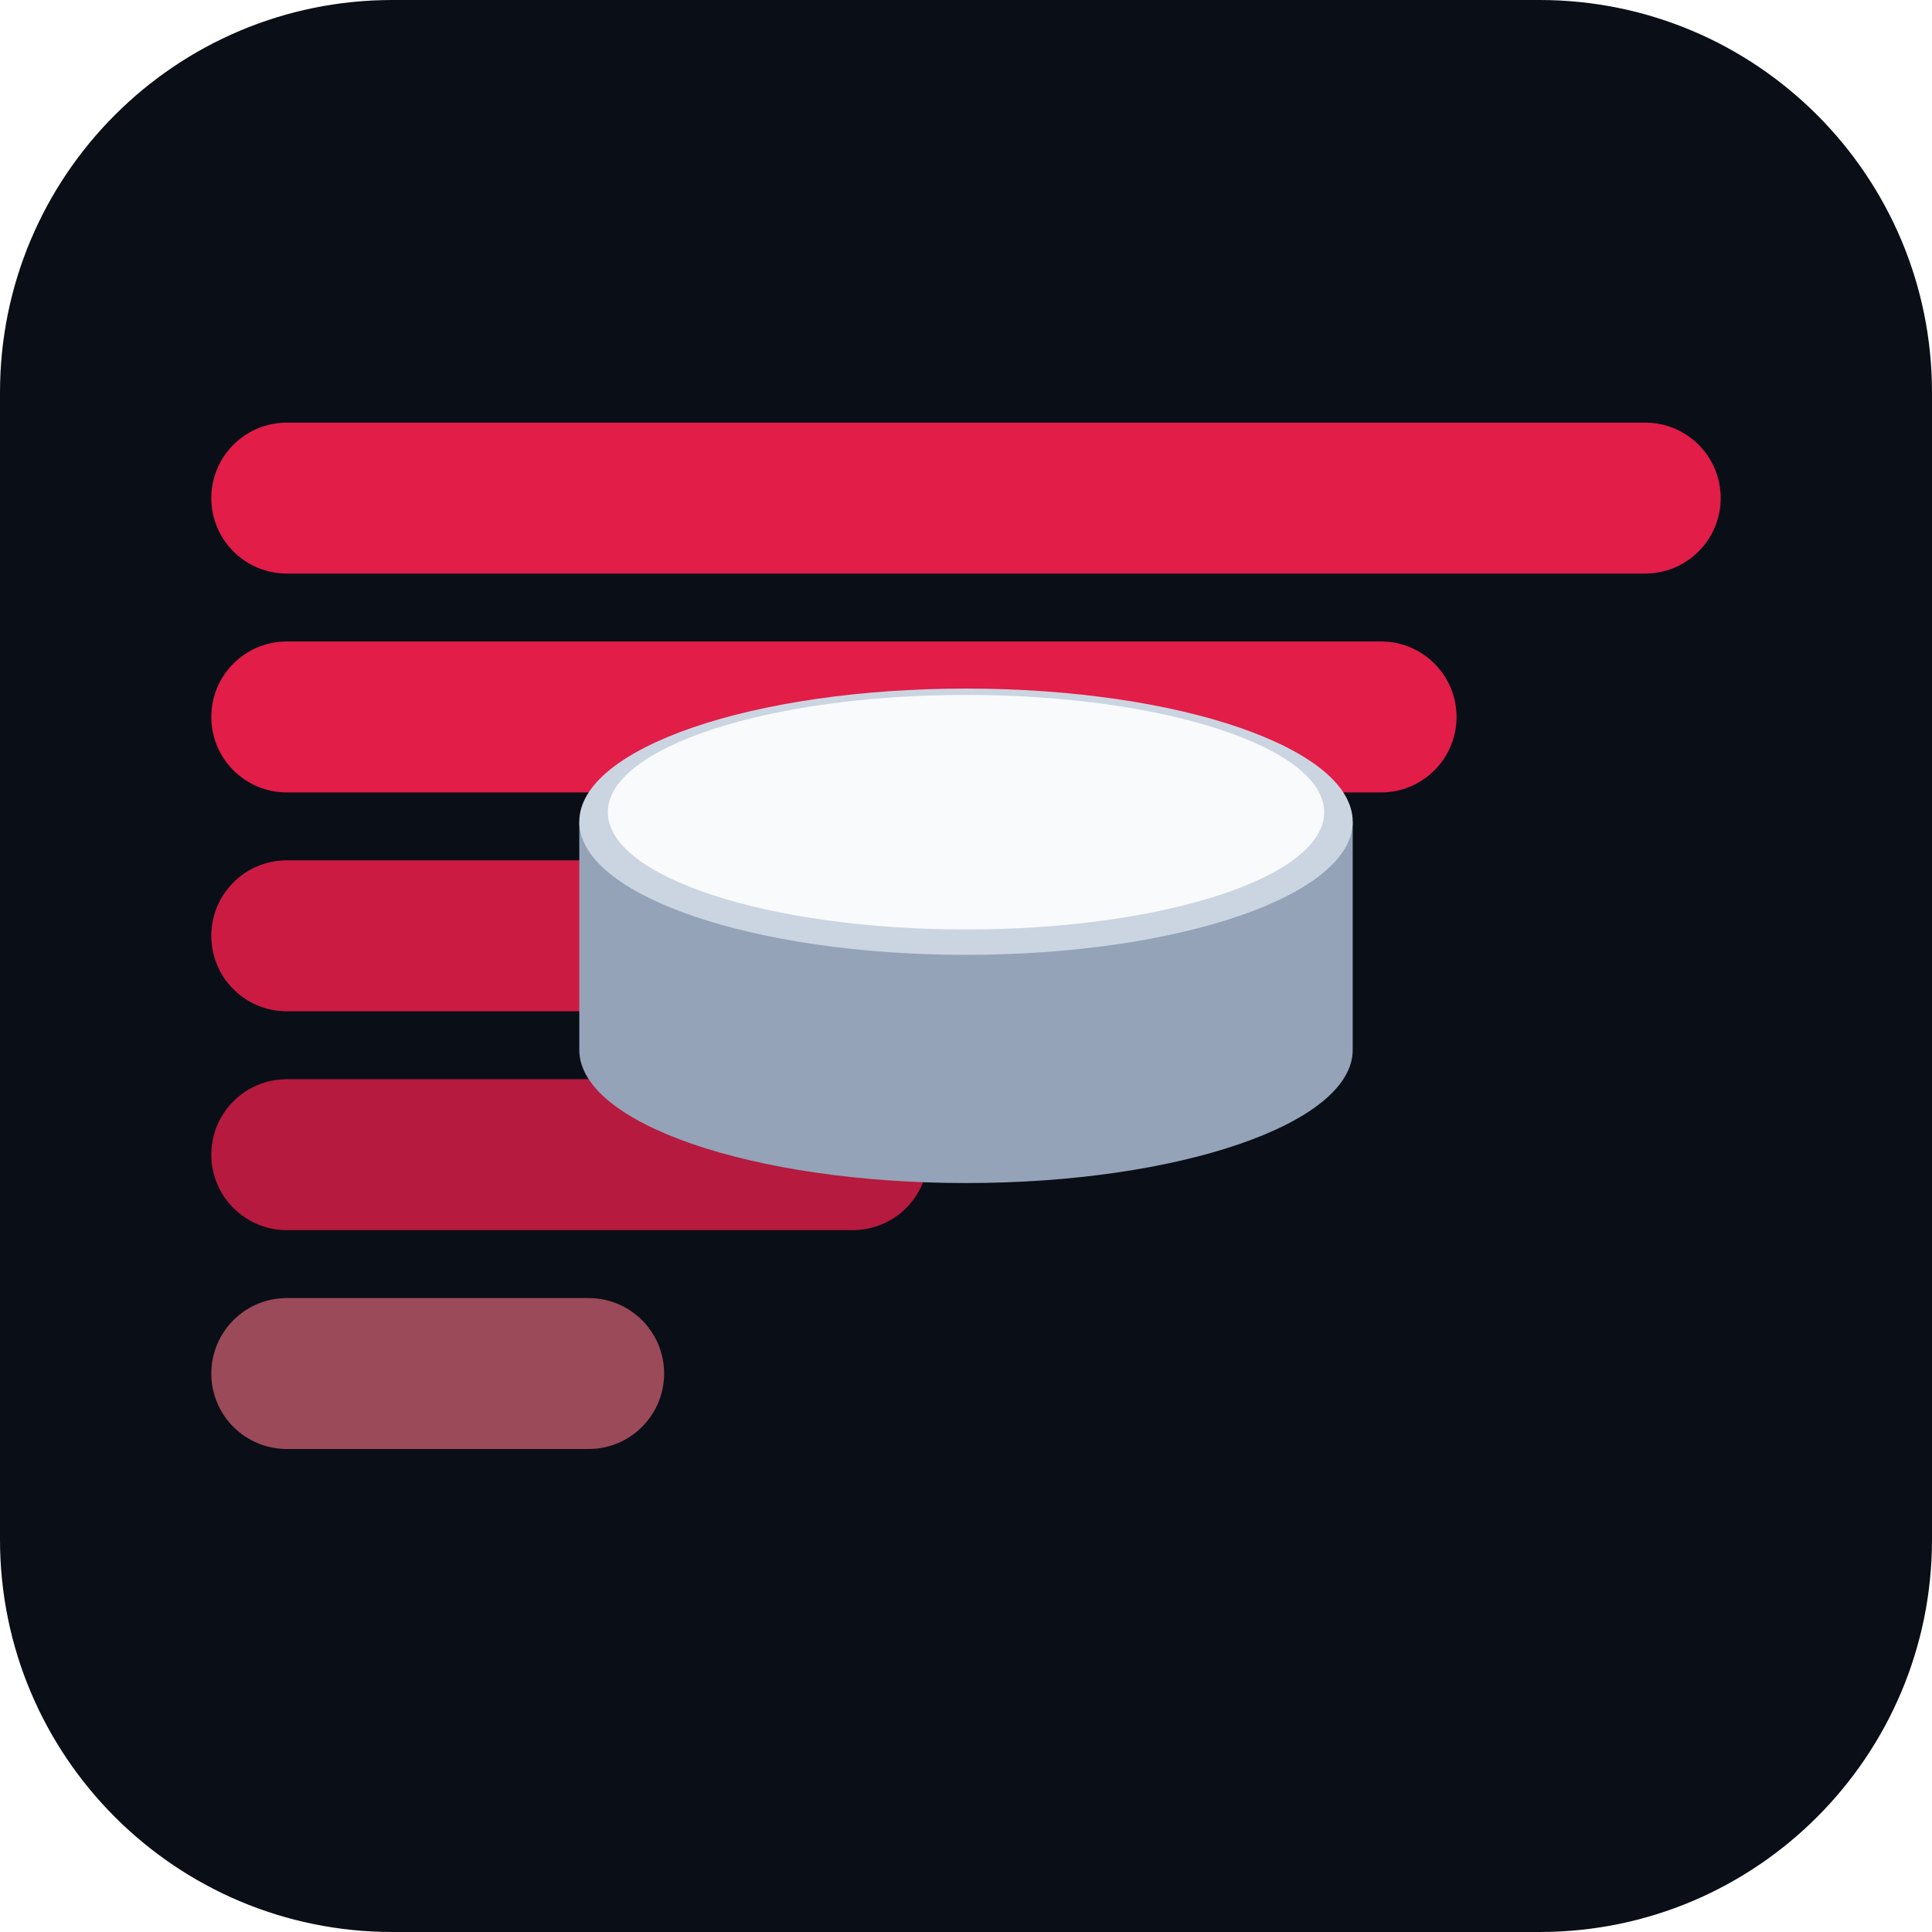
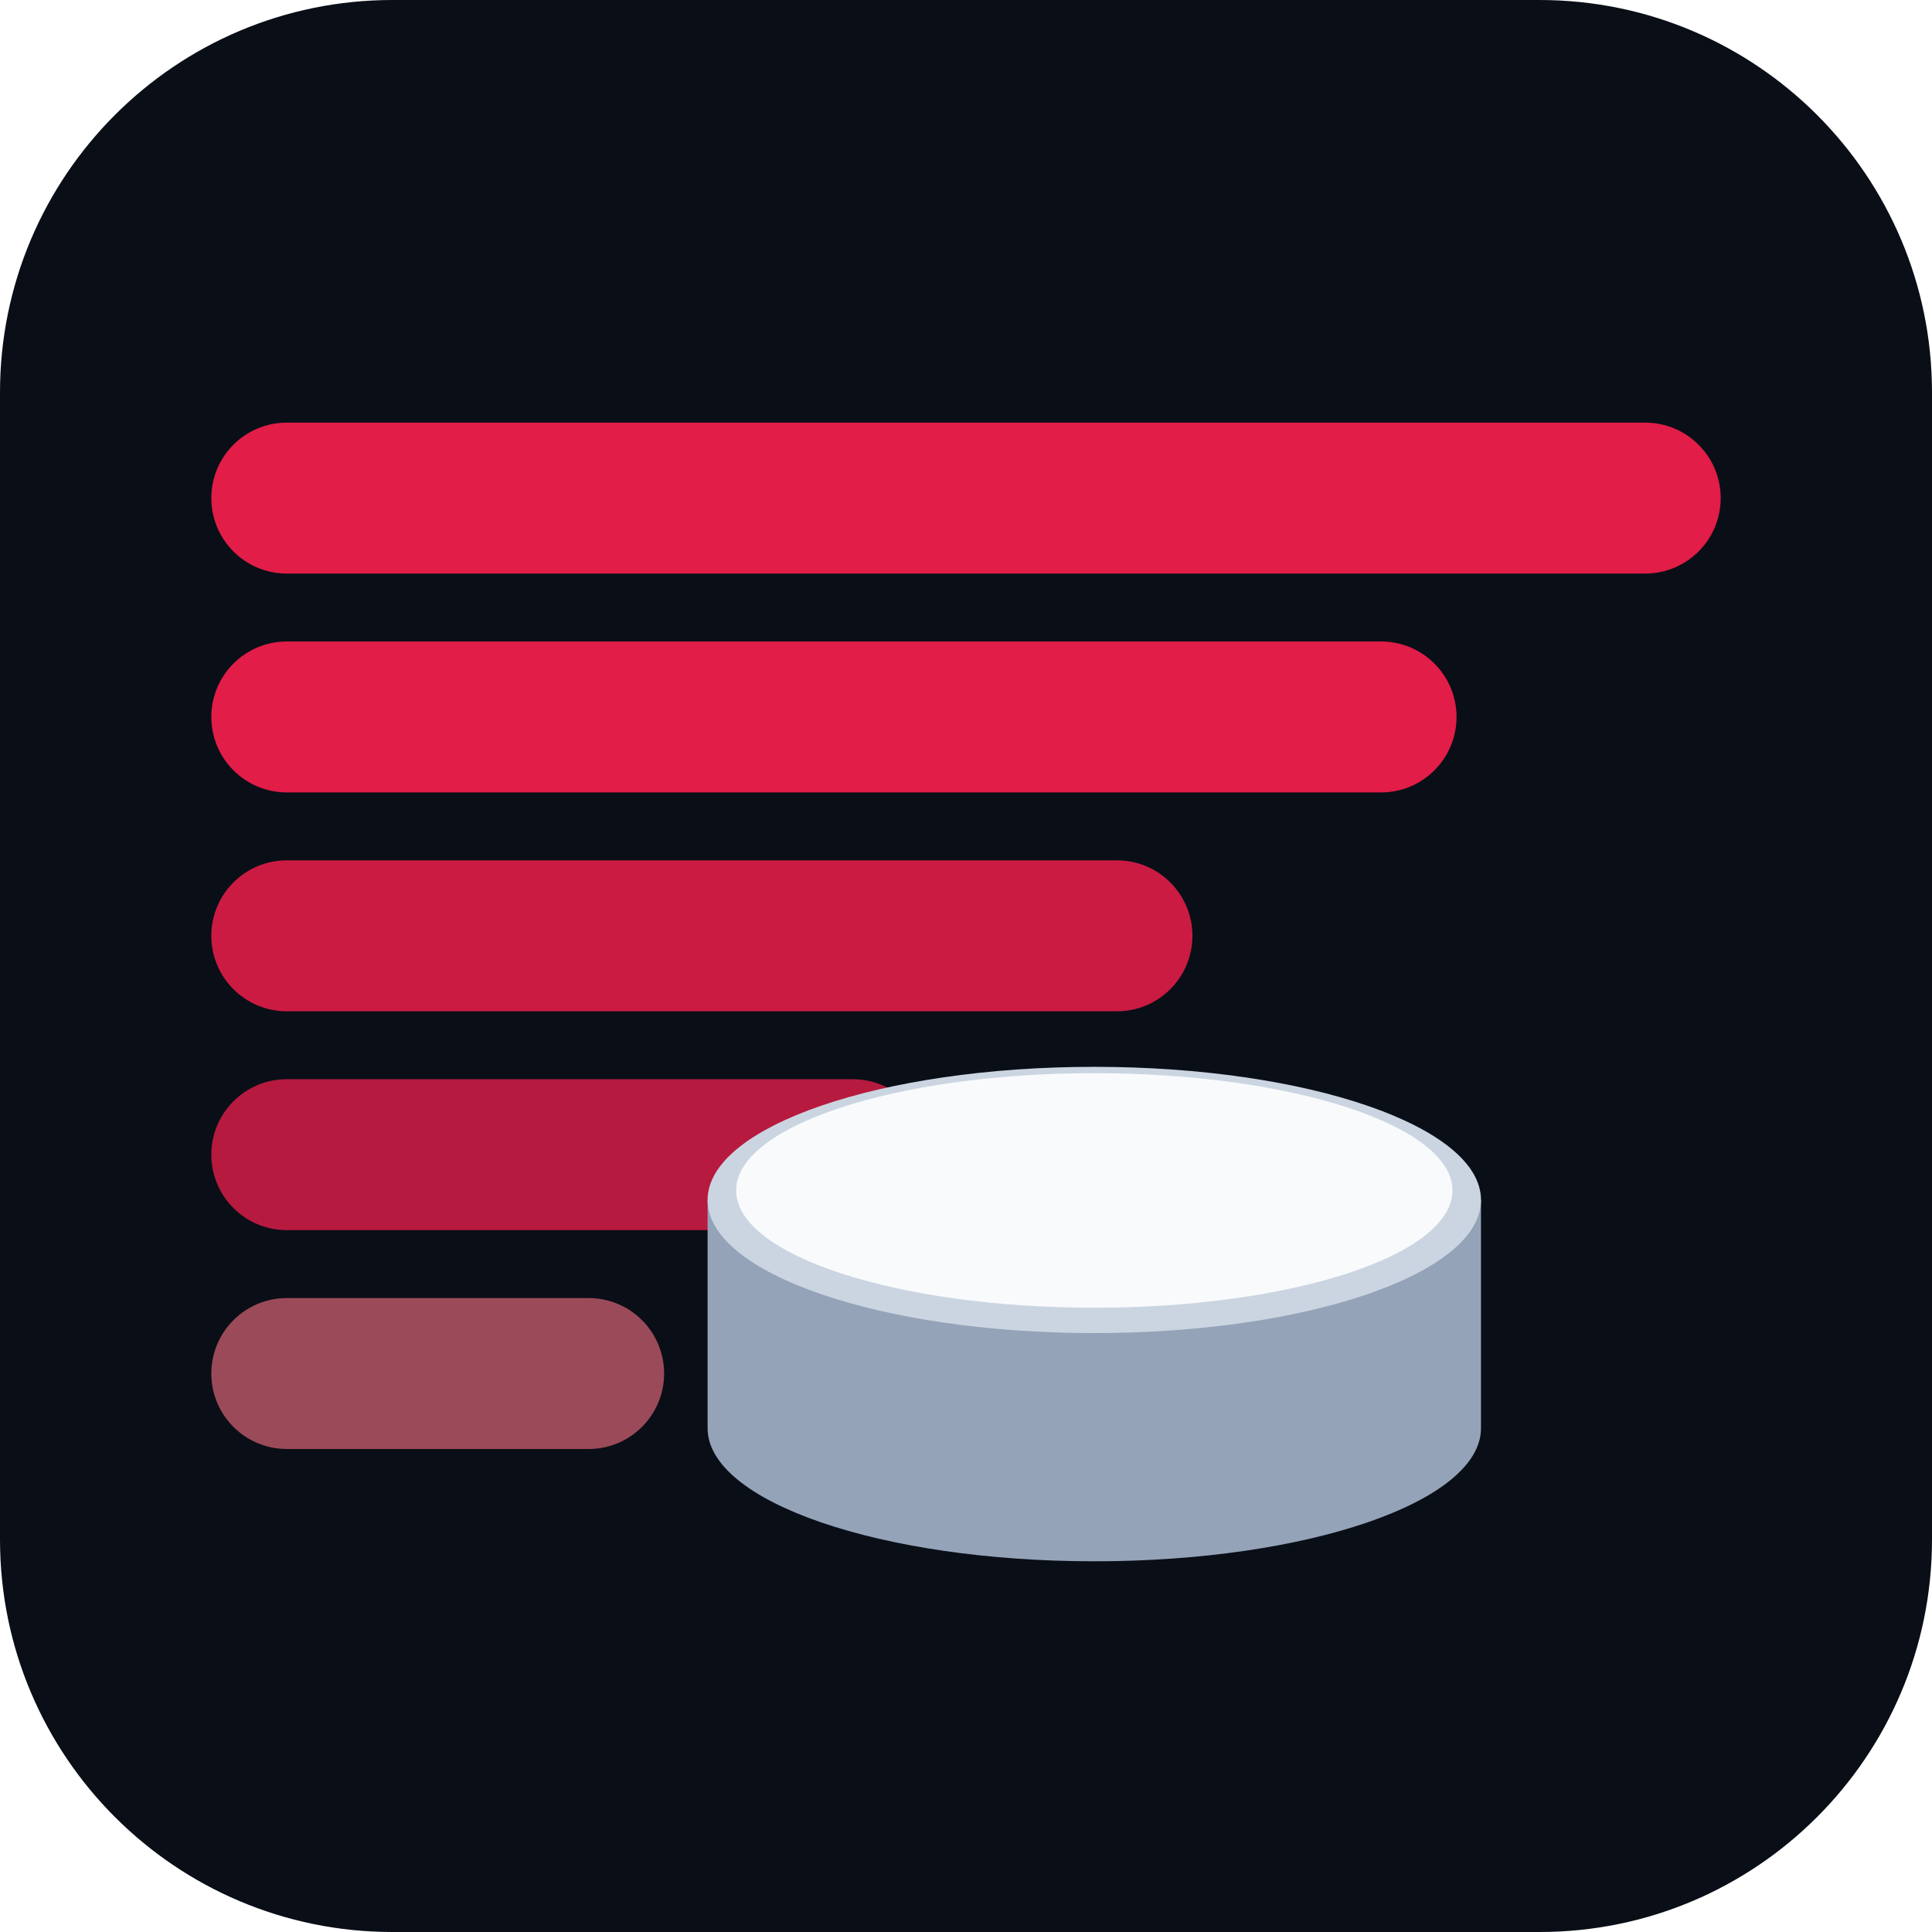
<svg xmlns="http://www.w3.org/2000/svg" viewBox="0 0 512 512" width="512" height="512">
  <rect width="512" height="512" rx="104" fill="#0a0e17" />
  <g transform="translate(0 0)">
    <g>
      <rect x="56" y="112" width="400" height="40" rx="20" fill="#e11d48" opacity="1" />
      <rect x="56" y="170" width="330" height="40" rx="20" fill="#e11d48" opacity="1" />
      <rect x="56" y="228" width="260" height="40" rx="20" fill="#e11d48" opacity="0.9" />
      <rect x="56" y="286" width="190" height="40" rx="20" fill="#e11d48" opacity="0.8" />
      <rect x="56" y="344" width="120" height="40" rx="20" fill="#fb7185" opacity="0.6" />
-       <g transform="translate(256 248) scale(.84) translate(-366 -268)">
+       <g transform="translate(290 318) scale(.84) translate(-366 -232)">
        <path d="M244 232 V304 A122 42 0 0 0 488 304 V232 Z" fill="#94a3b8" />
        <ellipse cx="366" cy="232" rx="122" ry="42" fill="#cbd5e1" />
        <ellipse cx="366" cy="229" rx="113" ry="37" fill="#f8fafc" />
      </g>
    </g>
  </g>
</svg>
